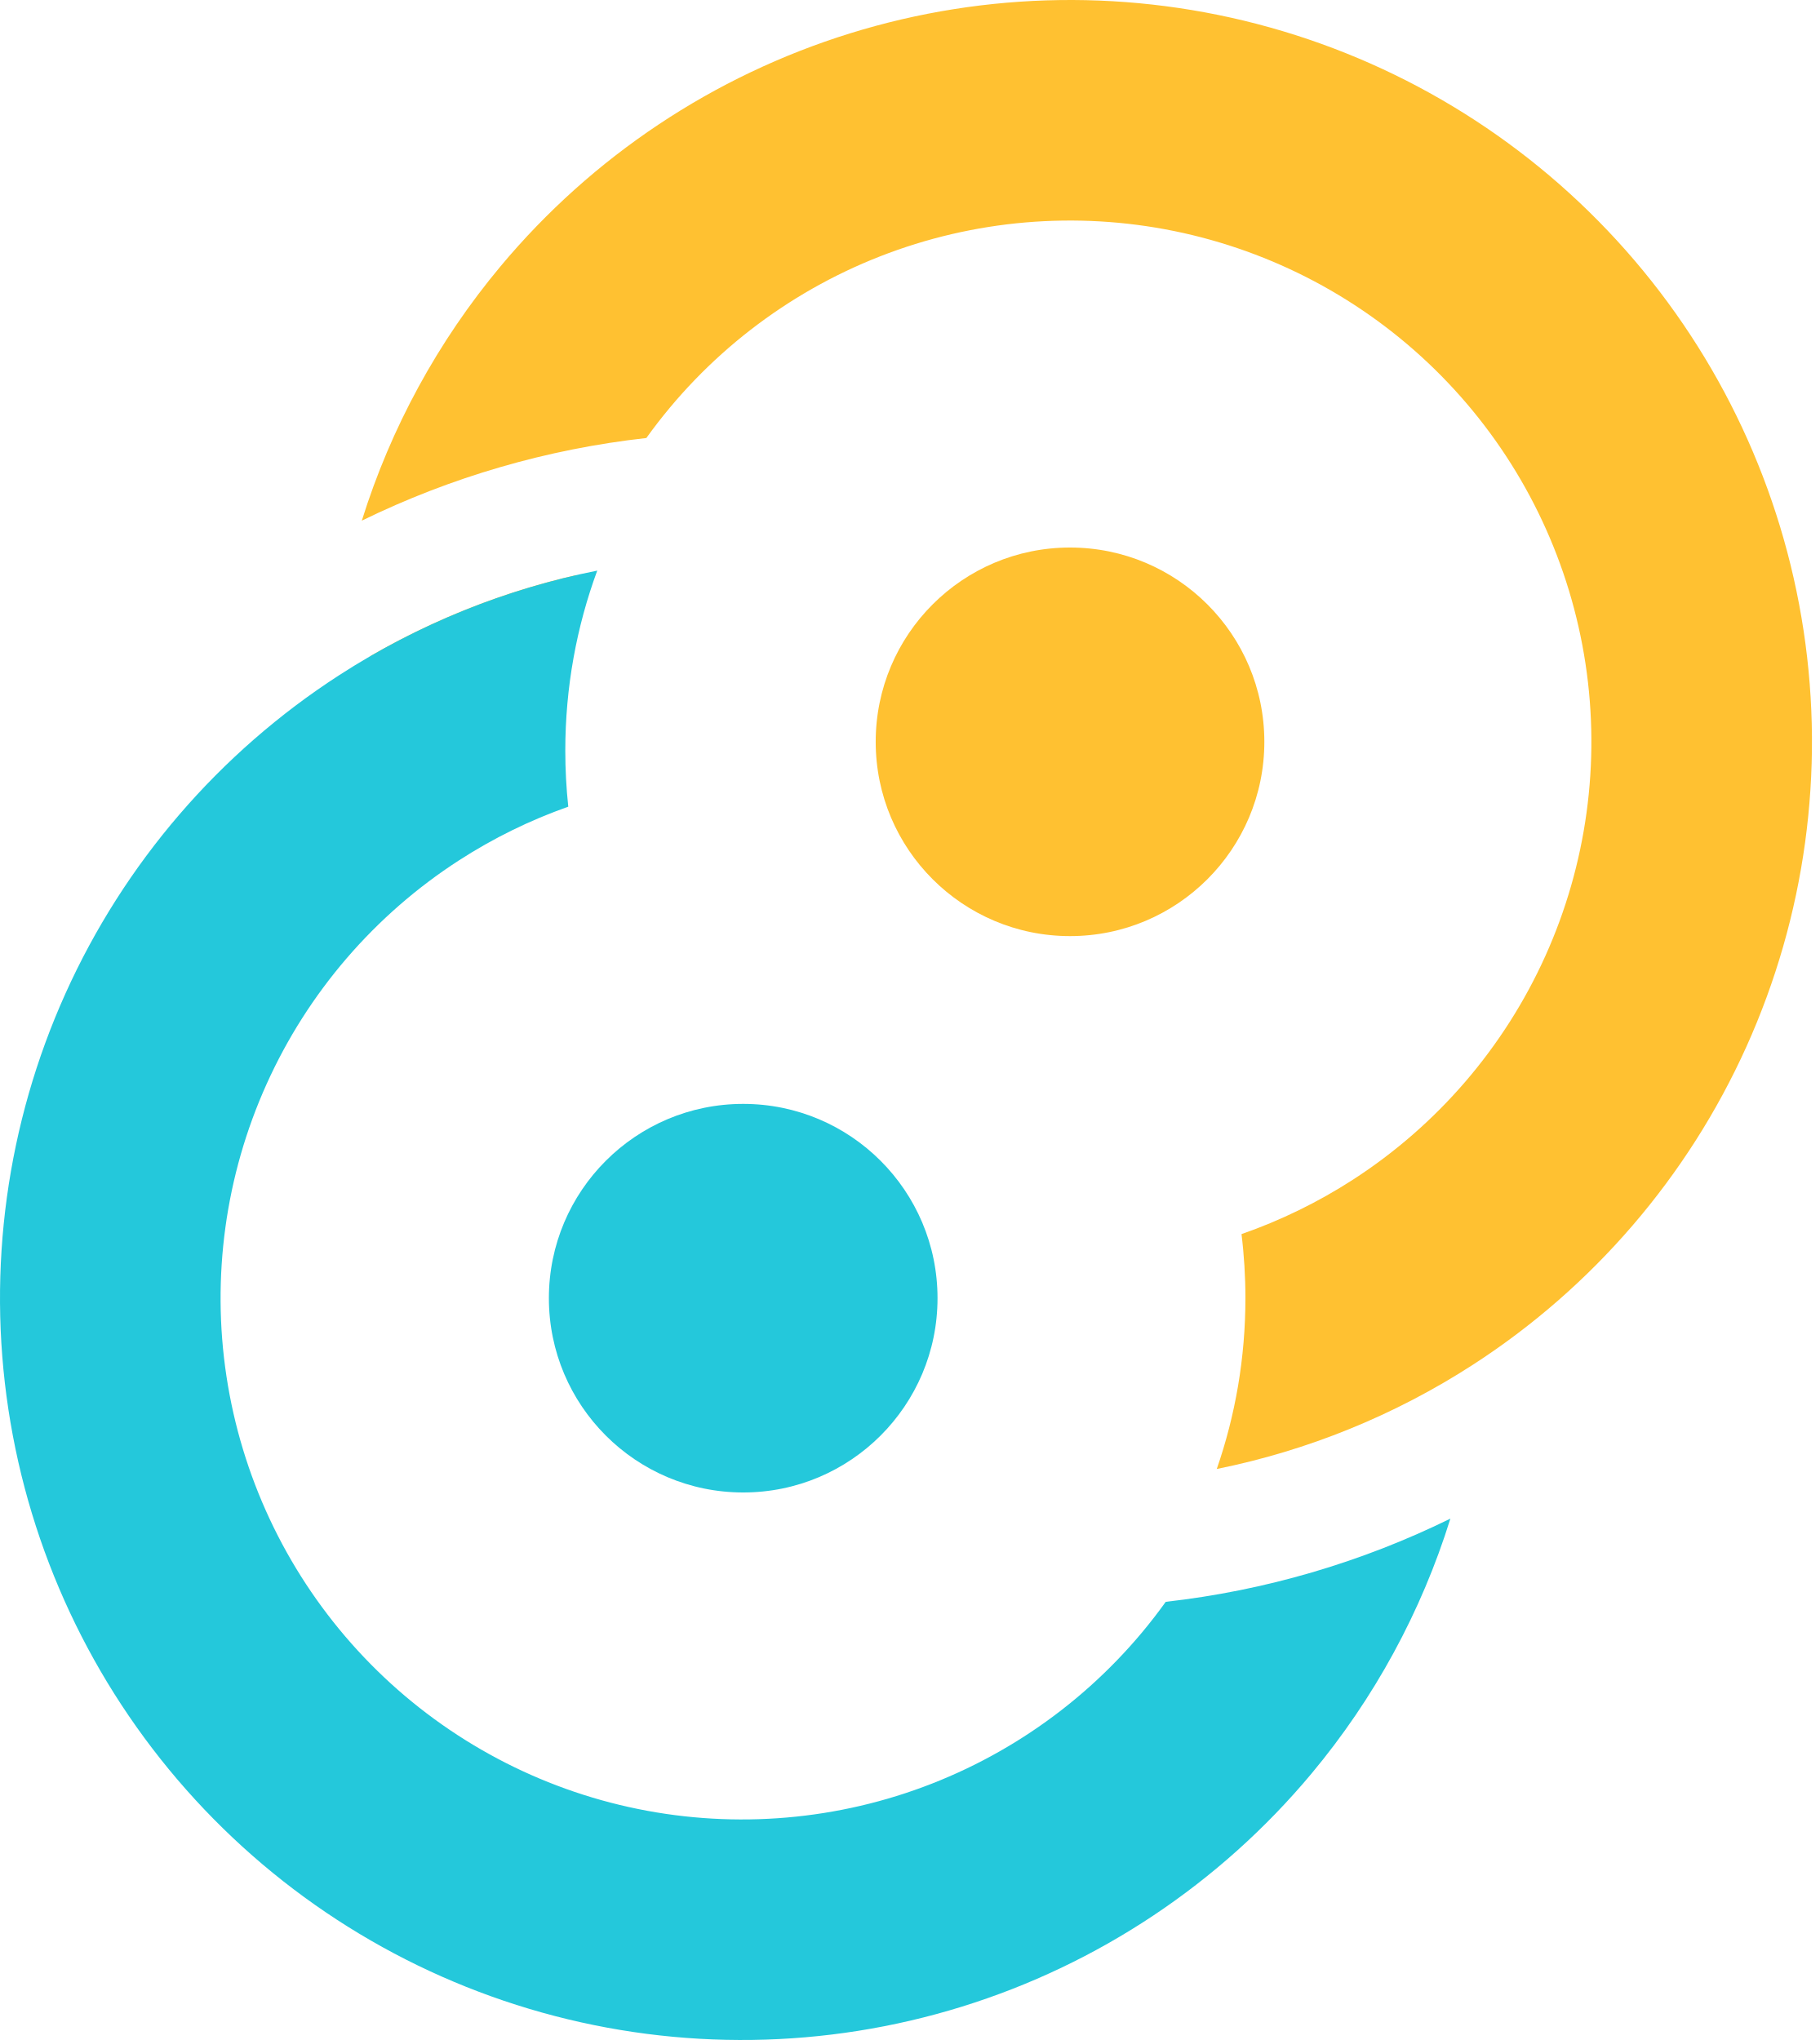
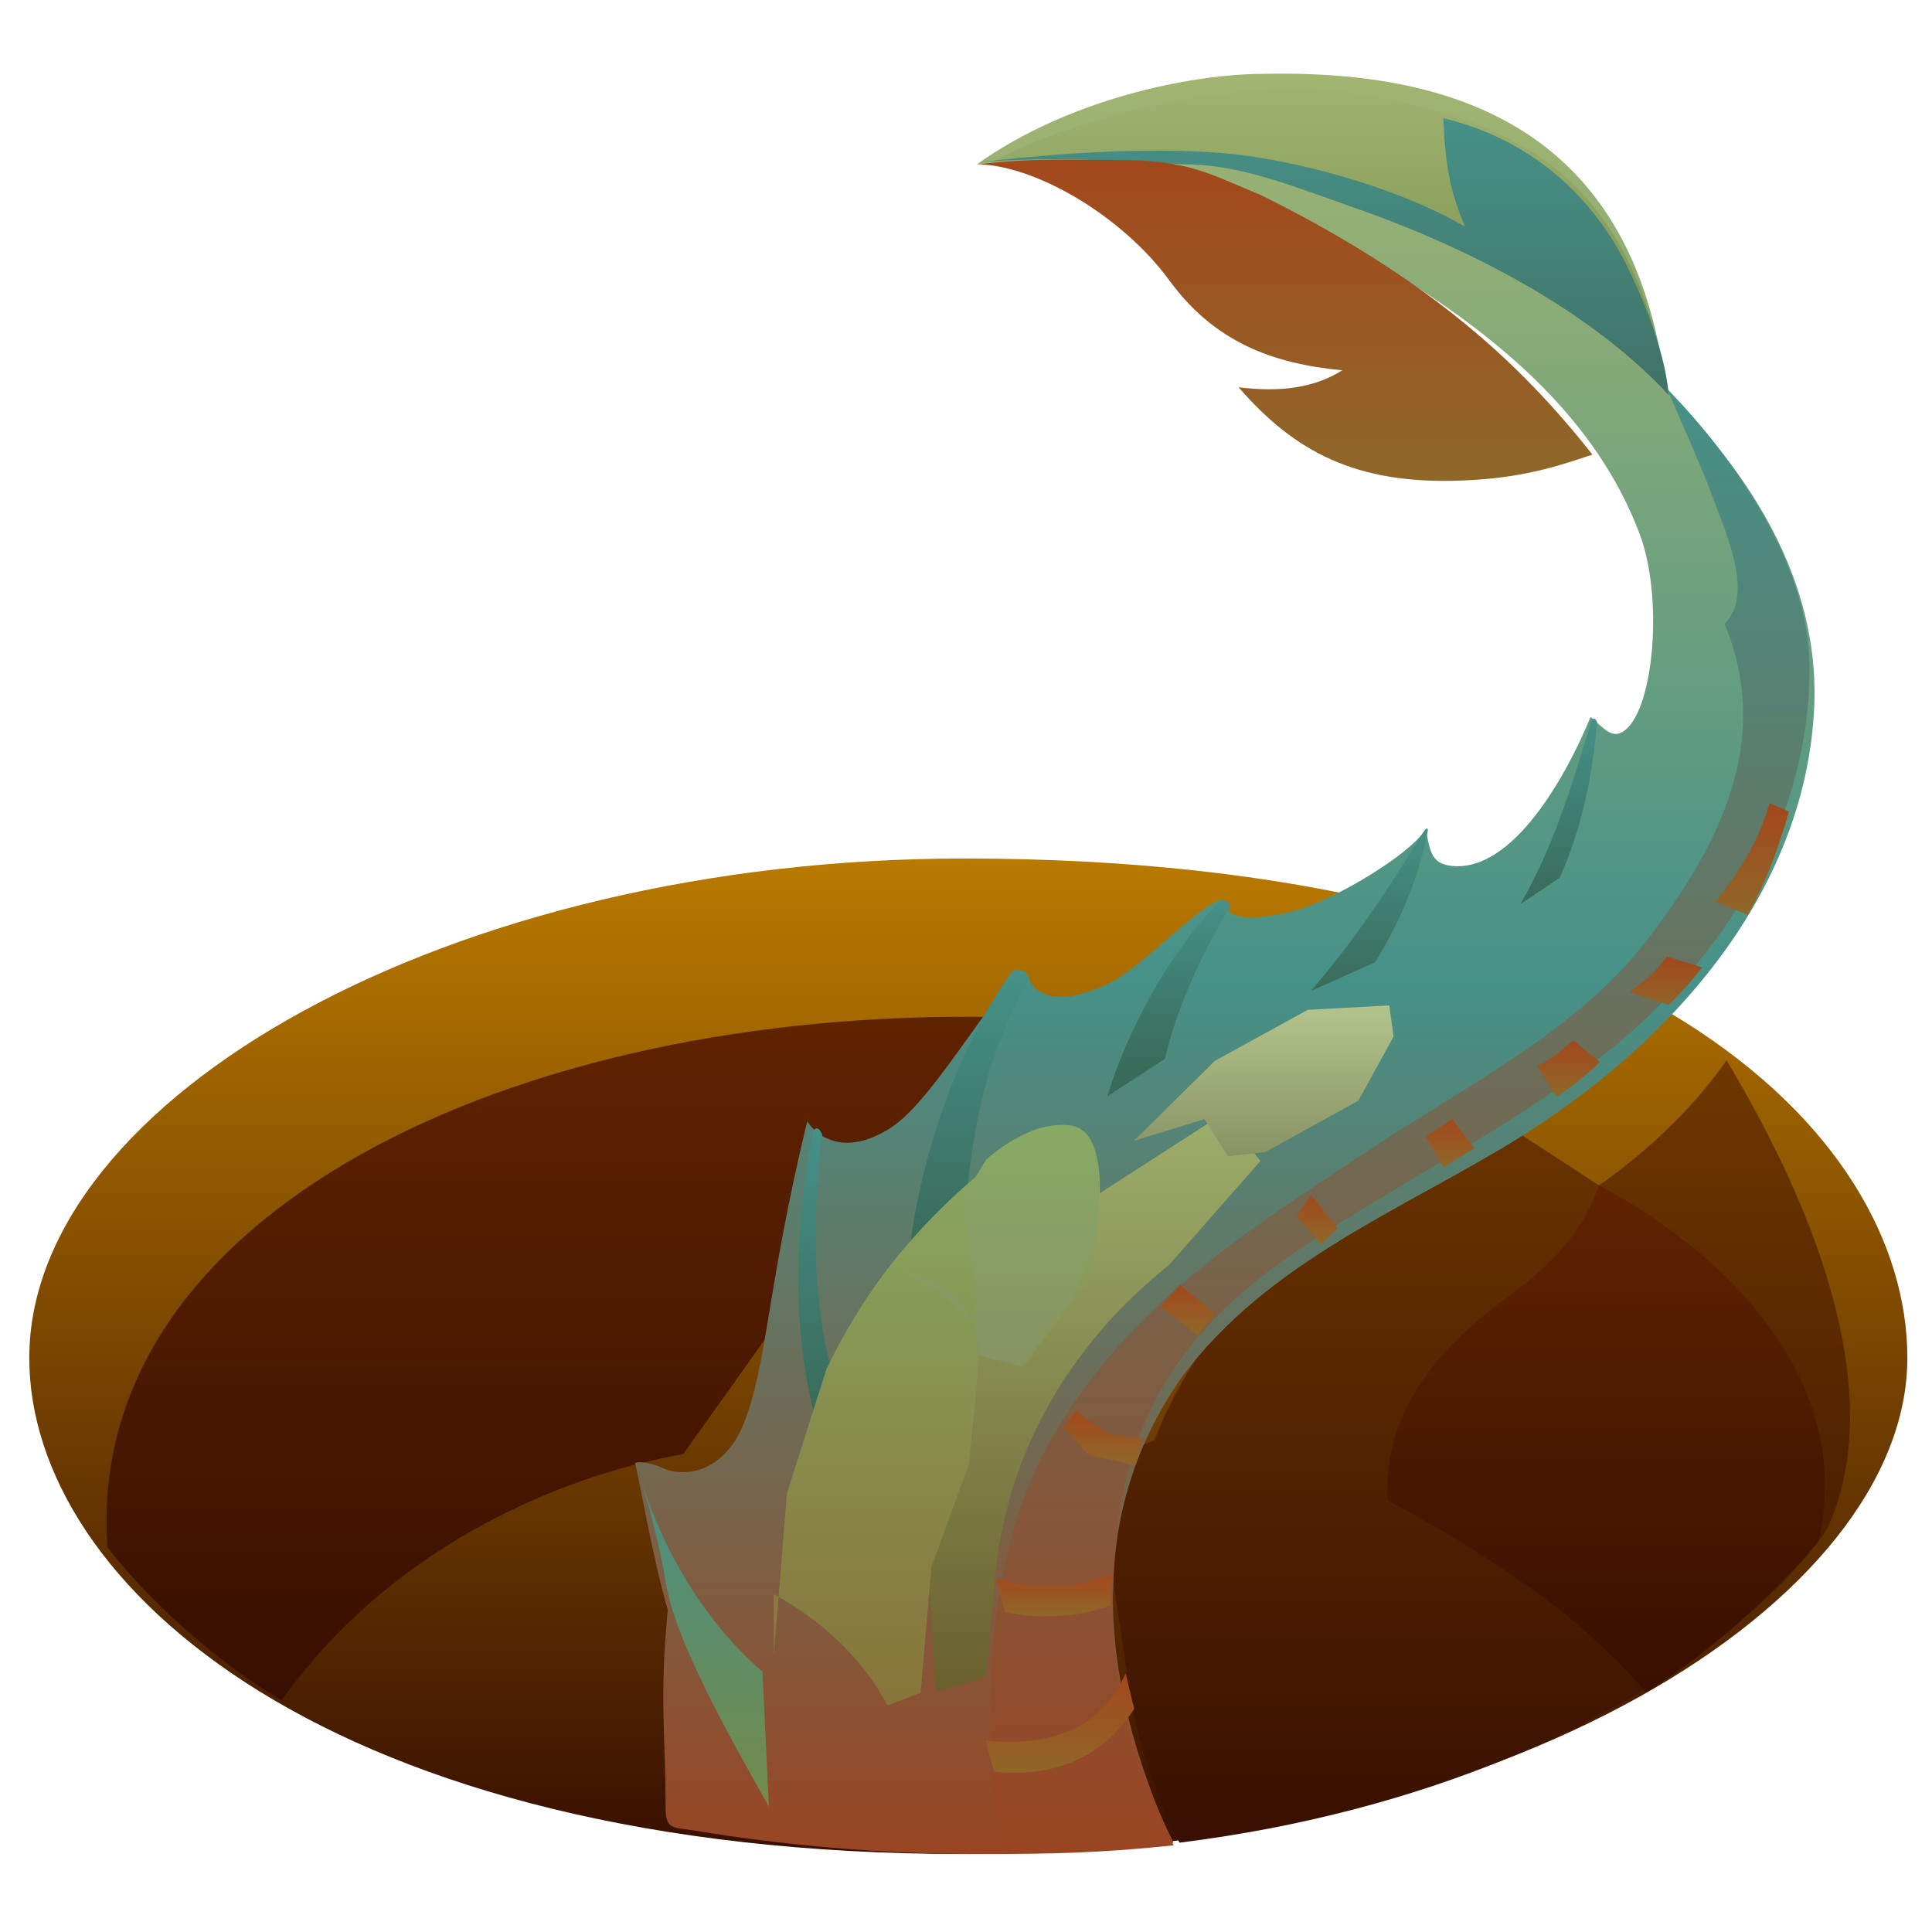
- <svg xmlns="http://www.w3.org/2000/svg" width="206" height="231" viewBox="0 0 206 231" fill="none">
-   <path d="M143.143 84C143.143 96.15 133.293 106 121.143 106C108.992 106 99.143 96.15 99.143 84C99.143 71.85 108.992 62 121.143 62C133.293 62 143.143 71.85 143.143 84Z" fill="#FFC131" />
-   <ellipse cx="84.143" cy="147" rx="22" ry="22" transform="rotate(180 84.1426 147)" fill="#24C8DB" />
-   <path fill-rule="evenodd" clip-rule="evenodd" d="M166.738 154.548C157.86 160.286 148.023 164.269 137.757 166.341C139.858 160.282 141 153.774 141 147C141 144.543 140.85 142.121 140.558 139.743C144.975 138.204 149.215 136.139 153.183 133.575C162.73 127.404 170.292 118.608 174.961 108.244C179.63 97.88 181.207 86.388 179.502 75.149C177.798 63.91 172.884 53.402 165.352 44.888C157.82 36.374 147.99 30.216 137.042 27.155C126.095 24.093 114.496 24.257 103.64 27.627C92.784 30.998 83.132 37.432 75.844 46.155C74.91 47.273 74.021 48.422 73.176 49.599C61.929 50.849 51.036 54.032 40.963 58.956C44.242 48.459 49.565 38.659 56.679 30.144C67.05 17.73 80.786 8.574 96.235 3.778C111.685 -1.019 128.19 -1.253 143.769 3.105C159.348 7.462 173.337 16.225 184.056 28.341C194.775 40.457 201.767 55.41 204.193 71.404C206.619 87.398 204.374 103.752 197.73 118.501C191.086 133.25 180.324 145.767 166.738 154.548ZM41.963 74.275L62.556 76.804C63.046 72.813 63.94 68.902 65.214 65.127C57.047 67.002 49.209 70.087 41.963 74.275Z" fill="#FFC131" />
-   <path fill-rule="evenodd" clip-rule="evenodd" d="M38.404 76.452C47.349 70.671 57.268 66.671 67.617 64.613C65.277 70.967 64 77.834 64 85C64 87.143 64.114 89.26 64.337 91.344C60.009 92.873 55.853 94.909 51.96 97.426C42.413 103.596 34.85 112.392 30.182 122.756C25.513 133.12 23.936 144.612 25.64 155.851C27.345 167.09 32.258 177.598 39.791 186.112C47.323 194.626 57.153 200.784 68.1 203.846C79.048 206.907 90.646 206.743 101.502 203.373C112.359 200.002 122.011 193.568 129.299 184.845C130.237 183.722 131.131 182.567 131.979 181.383C143.235 180.114 154.132 176.91 164.205 171.962C160.929 182.49 155.596 192.319 148.464 200.856C138.092 213.27 124.357 222.426 108.907 227.222C93.458 232.019 76.952 232.253 61.374 227.895C45.795 223.538 31.805 214.775 21.087 202.659C10.368 190.543 3.376 175.59 0.95 159.596C-1.476 143.602 0.768 127.248 7.412 112.499C14.057 97.75 24.818 85.233 38.404 76.452ZM163.062 156.711L163.062 156.711C162.954 156.773 162.846 156.835 162.738 156.897C162.846 156.835 162.954 156.773 163.062 156.711Z" fill="#24C8DB" />
+ <svg xmlns="http://www.w3.org/2000/svg" width="250" height="250" viewBox="0 0 250 250" fill="none">
+   <path d="M 124.78,111.09 C 58.06,111.09 3.79,142.13 3.79,175.72 C 3.79,205.24 42.99,239.91 124.78,239.91 C 194.73,239.91 246.81,207.21 246.81,175.72 C 246.81,146.17 211.04,111.09 124.78,111.09 Z" fill="url(#paint0_linear_213_1002)" />
+   <path d="M 223.41,137.19 C 216.69,146.94 206.9,153.38 206.9,153.38 L 196.88,146.85 L 180.57,154.81 L 172.01,159.56 C 162.13,165.59 154.28,173.82 149.38,186.36 L 145.45,187.89 L 144.06,204.71 L 145.92,217.03 C 146.47,223.09 149.46,232.34 152.62,238.44 C 184.12,234.52 209.92,222.97 225.82,209.25 C 232.08,203.89 235.93,199.01 236.66,197.34 C 243.83,180.96 236.02,158.23 223.41,137.19 Z" fill="url(#paint1_linear_213_1002)" />
+   <path d="M 206.9,153.38 C 203.89,162.11 197.19,166.12 192.62,169.72 C 184.72,176.03 179.01,183.91 179.57,194.14 C 192.71,201.21 204.87,209.29 212.99,218.99 C 221.79,213.48 229.79,206.05 235.31,199.41 C 239.74,180.41 226.01,163.61 206.9,153.38 Z" fill="url(#paint2_linear_213_1002)" />
+   <path d="M 13.91,200.22 C 20.63,208.92 30.25,216.43 36.44,220.02 C 49.96,201.01 71.17,191.21 88.41,188.16 L 128.71,131.6 C 66.18,130.51 10.81,157.21 13.91,200.22 Z" fill="url(#paint3_linear_213_1002)" />
+   <path d="M 86.13,190.11 C 89.16,191.23 93.84,190.11 96.21,184.28 C 99.31,176.56 99.18,166.88 104.45,145.12 C 106.41,147.92 110.19,149.19 115.22,145.96 C 121.12,142.27 129.71,126.01 132.76,125.73 C 133.88,129.78 138.19,129.78 143.46,127.26 C 147.77,125.21 155.25,116.97 158.04,116.41 C 158.88,119.46 162.66,118.9 166.71,118.06 C 172.53,116.73 182.76,110.33 184.48,107.28 C 185.04,109.81 185.04,111.77 187.84,112.05 C 195.83,112.89 202.77,100.21 205.82,92.77 C 207.51,94.16 208.64,95.85 210.32,94.45 C 214.09,91.4 215.21,77.07 212.16,69.07 C 206.66,54.46 194.54,44.23 181.89,36.23 C 172.97,30.4 161.31,23.22 150.52,22.66 C 146.33,22.42 132.2,21.26 126.42,21.26 C 138.24,12.81 154.06,9.62 163.18,9.56 C 187.56,8.96 209.01,16.28 214.71,45.04 C 215.41,48.56 215.13,50.11 216.25,51.23 C 228.9,63.87 236.06,78.16 234.62,93.61 C 232.66,116.17 216.39,134.88 196.52,147.26 C 181.71,156.46 164.19,163.1 152.91,178.21 C 140.79,195.59 141.63,216.23 151.86,238.79 C 141.92,239.82 135.79,239.91 126.42,239.91 C 113.51,239.91 100.61,238.66 90.1,236.91 C 87.01,236.41 86.13,236.84 86.13,233.79 C 86.13,224.32 85.29,220.02 86.41,208.32 C 84.45,201.69 82.49,190.18 82.17,189.31 C 82.73,189.03 84.45,189.31 86.13,190.11 Z" fill="url(#paint4_linear_213_1002)" />
+   <path d="M 128.38,20.98 C 136.93,16.11 159.75,9.22 176.29,12.27 C 187.22,14.23 199.61,17.28 207.32,28.21 C 212.31,35.09 214.84,43.67 215.41,50.55 C 206.31,37.91 192.84,32.64 188.52,31.24 C 179.15,27.77 172.25,23.22 159.03,21.26 C 151.59,20.14 139.2,20.14 128.38,20.98 Z" fill="url(#paint5_linear_213_1002)" />
+   <path d="M 126.7,20.98 C 136.61,19.86 150.43,18.74 161.26,20.14 C 172.97,21.82 183.75,25.87 189.57,29.33 C 187.88,25.27 187.04,22.18 186.76,15.29 C 198.47,18.1 206.46,25.83 210.78,34.93 C 214.25,42.09 215.65,47.64 215.93,51.11 C 204.77,39.13 187.88,31.24 174.66,26.67 C 166.67,23.86 160.27,21.26 153.09,21.26 C 146.73,20.98 137.37,20.14 126.7,20.98 Z" fill="url(#paint6_linear_213_1002)" />
+   <path d="M 126.7,21.26 C 134.44,21.54 145.41,28.21 151.27,36.23 C 157.13,44.25 164.57,47.04 173.69,47.92 C 170.07,50.19 165.71,50.79 160.27,50.11 C 167.45,58.39 175.41,62.74 189.17,62.18 C 196.6,61.9 201.12,60.5 206.06,58.82 C 196.96,47.32 185.32,36.23 163.22,25.27 C 156.32,22.42 153.84,20.7 144.48,20.7 C 138.92,20.7 133.32,20.42 126.7,21.26 Z" fill="url(#paint7_linear_213_1002)" />
+   <path d="M 215.69,50.27 C 224.79,59.65 234.15,73.12 234.15,86.63 C 234.15,101.25 227.87,117.22 213.81,131.01 C 201.16,143.39 180.77,152.76 166.11,163.06 C 153.76,171.88 144.64,183.14 144.08,204.35 C 143.52,215.28 145.2,224.92 151.86,238.44 C 143.82,239.62 137.53,239.71 129.47,239.71 C 126.7,221.75 127.54,199.19 137.33,184.03 C 147.13,168.28 161.63,159.12 175.77,149.71 C 189.91,140.31 204.73,133.13 213.81,120.75 C 223.61,107.76 228.98,94.77 223.16,80.72 C 226.17,77.67 224.77,72.4 222.25,66.02 C 220.56,61.18 217.65,54.86 215.69,50.27 Z" fill="url(#paint8_linear_213_1002)" />
+   <path d="M 221.97,116.69 L 226.17,118.38 C 227.34,116.13 229.22,112.81 231.5,105.01 L 228.98,103.93 C 227.58,108.77 225.31,112.53 221.97,116.69 Z" fill="url(#paint9_linear_213_1002)" />
+   <path d="M 210.78,128.35 L 215.93,130.03 C 217.21,128.79 218.97,126.86 220.25,125.17 L 215.69,123.77 C 214.29,125.73 212.89,126.98 210.78,128.35 Z" fill="url(#paint10_linear_213_1002)" />
+   <path d="M 198.91,137.91 L 201.44,141.95 C 203.12,140.83 205.92,138.55 207.04,137.43 L 203.56,134.62 C 201.88,136.02 200.76,137.15 198.91,137.91 Z" fill="url(#paint11_linear_213_1002)" />
+   <path d="M 184.48,147.06 L 186.76,151.07 L 190.79,148.55 L 187.88,144.82 L 184.48,147.06 Z" fill="url(#paint12_linear_213_1002)" />
+   <path d="M 167.81,157.29 L 170.89,161.02 L 173.13,158.96 L 169.67,154.69 L 167.81,157.29 Z" fill="url(#paint13_linear_213_1002)" />
+   <path d="M 150.16,169.06 L 154.97,172.83 L 157.21,170.02 L 152.69,166.26 L 150.16,169.06 Z" fill="url(#paint14_linear_213_1002)" />
+   <path d="M 137.73,184.76 L 140.83,188.22 L 146.93,189.62 L 148.01,186.16 L 143.46,185.6 L 139.16,182.51 L 137.73,184.76 Z" fill="url(#paint15_linear_213_1002)" />
+   <path d="M 128.91,204.31 L 130.03,208.6 C 134.32,209.44 138.88,209.44 143.72,207.76 V 203.75 C 138.88,205.43 134.88,205.71 128.91,204.31 Z" fill="url(#paint16_linear_213_1002)" />
+   <path d="M 127.54,225.24 L 128.62,229.25 C 136.06,230.09 142.72,227.53 146.77,221.11 L 145.65,216.55 C 142.48,223.43 136.61,226.08 127.54,225.24 Z" fill="url(#paint17_linear_213_1002)" />
+   <path d="M 82.41,189.59 C 85.17,199.78 90.99,209.72 98.66,216.31 L 99.5,233.79 C 94.36,224.68 87.25,212.08 86.13,204.63 C 85.29,199.45 83.85,194.46 82.41,189.59 Z" fill="url(#paint18_linear_213_1002)" />
+   <path d="M 130.91,125.73 C 123.16,136.66 118.85,151.56 117.73,161.6 L 125.17,154.12 C 126.01,145.02 127.98,135.66 133.24,126.58 C 132.68,125.73 132.12,125.17 130.91,125.73 Z" fill="url(#paint19_linear_213_1002)" />
+   <path d="M 157.76,116.65 C 151.07,123.53 145.81,133.57 143.28,141.87 L 150.72,137.03 C 152.69,129.03 156.12,122.42 159.23,117.21 C 158.92,116.53 158.64,116.37 157.76,116.65 Z" fill="url(#paint20_linear_213_1002)" />
+   <path d="M 183.92,108.08 C 178.83,116.37 174.86,122.11 169.63,128.23 L 177.92,124.53 C 180.97,119.62 183.63,113.61 184.76,107.48 C 184.76,106.92 184.48,107.24 183.92,108.08 Z" fill="url(#paint21_linear_213_1002)" />
+   <path d="M 205.82,93.61 C 203.29,102.15 200.76,110.13 196.72,117.01 L 201.84,113.57 C 204.68,107.16 206.1,100.29 206.66,93.41 C 206.38,92.85 206.1,92.81 205.82,93.61 Z" fill="url(#paint22_linear_213_1002)" />
+   <path d="M 128.91,202.63 C 130.63,188.02 138.07,174.26 151.27,163.69 L 163.1,150.23 L 158.28,144.11 L 141.43,154.97 L 128.1,165.27 L 122.28,172.71 L 120.01,200.73 L 121.12,218.95 L 127.54,217.03 L 128.91,202.63 Z" fill="url(#paint23_linear_213_1002)" />
+   <path d="M 105.29,146.22 C 102.77,158.08 102.49,171.84 105.29,182.63 L 107.52,177.11 C 105.29,168.58 105.01,158.04 106.41,146.82 C 106.13,146.26 105.85,145.7 105.29,146.22 Z" fill="url(#paint24_linear_213_1002)" />
+   <path d="M 100.14,214.19 L 101.82,193.26 L 106.96,177.11 C 111.52,167.74 117.62,159.16 128.71,150.23 C 133.24,146.5 138.43,145.1 140.07,146.5 C 143.28,149.31 142.68,156.61 140.63,166.02 L 132.64,176.56 L 126.78,175.16 L 125.38,189.47 L 120.53,202.71 L 119.13,219.03 L 114.83,220.71 C 111.68,214.59 106.25,209.64 100.14,206.29 V 214.19 Z" fill="url(#paint25_linear_213_1002)" />
+   <path d="M 116.61,164.41 L 121.72,167.18 L 126.26,171.75 V 167.18 L 124.53,155.16 L 127.62,150.03 C 131.31,146.86 135.27,145.1 138.72,145.66 C 142.76,146.5 142.76,153.38 141.63,161.06 L 138.57,168.22 L 132.16,176.79 L 126.62,175.4 C 126.62,170.26 123.72,166.26 116.61,164.41 Z" fill="url(#paint26_linear_213_1002)" />
+   <path d="M 146.73,147.62 L 155.85,144.82 L 158.91,149.63 L 163.74,149.07 L 175.77,142.43 L 180.33,134.13 L 179.77,130.11 L 169.23,130.67 L 157.21,137.27 L 146.73,147.62 Z" fill="url(#paint27_linear_213_1002)" />
+   <defs>
+     <linearGradient id="paint0_linear_213_1002" x1="125.297" y1="111.086" x2="125.297" y2="239.906" gradientUnits="userSpaceOnUse">
+       <stop stop-color="#B97A00" />
+       <stop offset="1" stop-color="#380F01" />
+     </linearGradient>
+     <linearGradient id="paint1_linear_213_1002" x1="195.312" y1="137.188" x2="195.312" y2="238.789" gradientUnits="userSpaceOnUse">
+       <stop stop-color="#6E3700" />
+       <stop offset="1" stop-color="#380F01" />
+     </linearGradient>
+     <linearGradient id="paint2_linear_213_1002" x1="206.902" y1="153.379" x2="206.902" y2="218.986" gradientUnits="userSpaceOnUse">
+       <stop stop-color="#602300" />
+       <stop offset="1" stop-color="#380F01" />
+     </linearGradient>
+     <linearGradient id="paint3_linear_213_1002" x1="71.307" y1="131.563" x2="71.307" y2="220.02" gradientUnits="userSpaceOnUse">
+       <stop stop-color="#602300" />
+       <stop offset="1" stop-color="#380F01" />
+     </linearGradient>
+     <linearGradient id="paint4_linear_213_1002" x1="158.501" y1="9.49" x2="158.501" y2="239.906" gradientUnits="userSpaceOnUse">
+       <stop stop-color="#A2B571" />
+       <stop offset="0.51" stop-color="#469188" />
+       <stop offset="1" stop-color="#994522" />
+     </linearGradient>
+     <linearGradient id="paint5_linear_213_1002" x1="171.053" y1="9.375" x2="171.053" y2="51.113" gradientUnits="userSpaceOnUse">
+       <stop stop-color="#A2B571" />
+       <stop offset="1" stop-color="#748A4A" />
+     </linearGradient>
+     <linearGradient id="paint6_linear_213_1002" x1="171.053" y1="15.293" x2="171.053" y2="51.113" gradientUnits="userSpaceOnUse">
+       <stop stop-color="#469188" />
+       <stop offset="1" stop-color="#417267" />
+     </linearGradient>
+     <linearGradient id="paint7_linear_213_1002" x1="170.731" y1="20.141" x2="170.731" y2="62.262" gradientUnits="userSpaceOnUse">
+       <stop stop-color="#A3481C" />
+       <stop offset="1" stop-color="#8F6829" />
+     </linearGradient>
+     <linearGradient id="paint8_linear_213_1002" x1="180.924" y1="50.266" x2="180.924" y2="239.707" gradientUnits="userSpaceOnUse">
+       <stop stop-color="#469188" />
+       <stop offset="1" stop-color="#994522" />
+     </linearGradient>
+     <linearGradient id="paint9_linear_213_1002" x1="226.737" y1="103.93" x2="226.737" y2="118.379" gradientUnits="userSpaceOnUse">
+       <stop stop-color="#A3481C" />
+       <stop offset="1" stop-color="#8F6829" />
+     </linearGradient>
+     <linearGradient id="paint10_linear_213_1002" x1="215.513" y1="123.77" x2="215.513" y2="131.008" gradientUnits="userSpaceOnUse">
+       <stop stop-color="#A3481C" />
+       <stop offset="1" stop-color="#8F6829" />
+     </linearGradient>
+     <linearGradient id="paint11_linear_213_1002" x1="203.073" y1="134.621" x2="203.073" y2="141.953" gradientUnits="userSpaceOnUse">
+       <stop stop-color="#A3481C" />
+       <stop offset="1" stop-color="#8F6829" />
+     </linearGradient>
+     <linearGradient id="paint12_linear_213_1002" x1="188.708" y1="144.82" x2="188.708" y2="151.07" gradientUnits="userSpaceOnUse">
+       <stop stop-color="#A3481C" />
+       <stop offset="1" stop-color="#8F6829" />
+     </linearGradient>
+     <linearGradient id="paint13_linear_213_1002" x1="170.469" y1="154.688" x2="170.469" y2="161.021" gradientUnits="userSpaceOnUse">
+       <stop stop-color="#A3481C" />
+       <stop offset="1" stop-color="#8F6829" />
+     </linearGradient>
+     <linearGradient id="paint14_linear_213_1002" x1="153.687" y1="166.258" x2="153.687" y2="172.828" gradientUnits="userSpaceOnUse">
+       <stop stop-color="#A3481C" />
+       <stop offset="1" stop-color="#8F6829" />
+     </linearGradient>
+     <linearGradient id="paint15_linear_213_1002" x1="142.871" y1="182.508" x2="142.871" y2="189.617" gradientUnits="userSpaceOnUse">
+       <stop stop-color="#A3481C" />
+       <stop offset="1" stop-color="#8F6829" />
+     </linearGradient>
+     <linearGradient id="paint16_linear_213_1002" x1="136.316" y1="203.75" x2="136.316" y2="209.281" gradientUnits="userSpaceOnUse">
+       <stop stop-color="#A3481C" />
+       <stop offset="1" stop-color="#8F6829" />
+     </linearGradient>
+     <linearGradient id="paint17_linear_213_1002" x1="137.153" y1="216.551" x2="137.153" y2="230.066" gradientUnits="userSpaceOnUse">
+       <stop stop-color="#A3481C" />
+       <stop offset="1" stop-color="#8F6829" />
+     </linearGradient>
+     <linearGradient id="paint18_linear_213_1002" x1="90.953" y1="189.027" x2="90.953" y2="233.789" gradientUnits="userSpaceOnUse">
+       <stop stop-color="#469188" />
+       <stop offset="1" stop-color="#748A4A" />
+     </linearGradient>
+     <linearGradient id="paint19_linear_213_1002" x1="125.484" y1="125.473" x2="125.484" y2="161.596" gradientUnits="userSpaceOnUse">
+       <stop stop-color="#469188" />
+       <stop offset="1" stop-color="#396B5A" />
+     </linearGradient>
+     <linearGradient id="paint20_linear_213_1002" x1="151.254" y1="116.414" x2="151.254" y2="138.229" gradientUnits="userSpaceOnUse">
+       <stop stop-color="#469188" />
+       <stop offset="1" stop-color="#396B5A" />
+     </linearGradient>
+     <linearGradient id="paint21_linear_213_1002" x1="177.195" y1="107.004" x2="177.195" y2="128.229" gradientUnits="userSpaceOnUse">
+       <stop stop-color="#469188" />
+       <stop offset="1" stop-color="#396B5A" />
+     </linearGradient>
+     <linearGradient id="paint22_linear_213_1002" x1="201.689" y1="92.769" x2="201.689" y2="117.006" gradientUnits="userSpaceOnUse">
+       <stop stop-color="#469188" />
+       <stop offset="1" stop-color="#396B5A" />
+     </linearGradient>
+     <linearGradient id="paint23_linear_213_1002" x1="135.023" y1="137.266" x2="135.023" y2="239.707" gradientUnits="userSpaceOnUse">
+       <stop stop-color="#A2B571" />
+       <stop offset="1" stop-color="#5B4A1D" />
+     </linearGradient>
+     <linearGradient id="paint24_linear_213_1002" x1="104.711" y1="145.902" x2="104.711" y2="182.633" gradientUnits="userSpaceOnUse">
+       <stop stop-color="#469188" />
+       <stop offset="1" stop-color="#396B5A" />
+     </linearGradient>
+     <linearGradient id="paint25_linear_213_1002" x1="124.734" y1="145.504" x2="124.734" y2="219.027" gradientUnits="userSpaceOnUse">
+       <stop stop-color="#88AA64" />
+       <stop offset="1" stop-color="#88753A" />
+     </linearGradient>
+     <linearGradient id="paint26_linear_213_1002" x1="129.523" y1="145.504" x2="129.523" y2="176.793" gradientUnits="userSpaceOnUse">
+       <stop stop-color="#88AA64" />
+       <stop offset="1" stop-color="#889364" />
+     </linearGradient>
+     <linearGradient id="paint27_linear_213_1002" x1="163.531" y1="130.113" x2="163.531" y2="149.629" gradientUnits="userSpaceOnUse">
+       <stop stop-color="#B4C48D" />
+       <stop offset="1" stop-color="#889364" />
+     </linearGradient>
+   </defs>
</svg>
